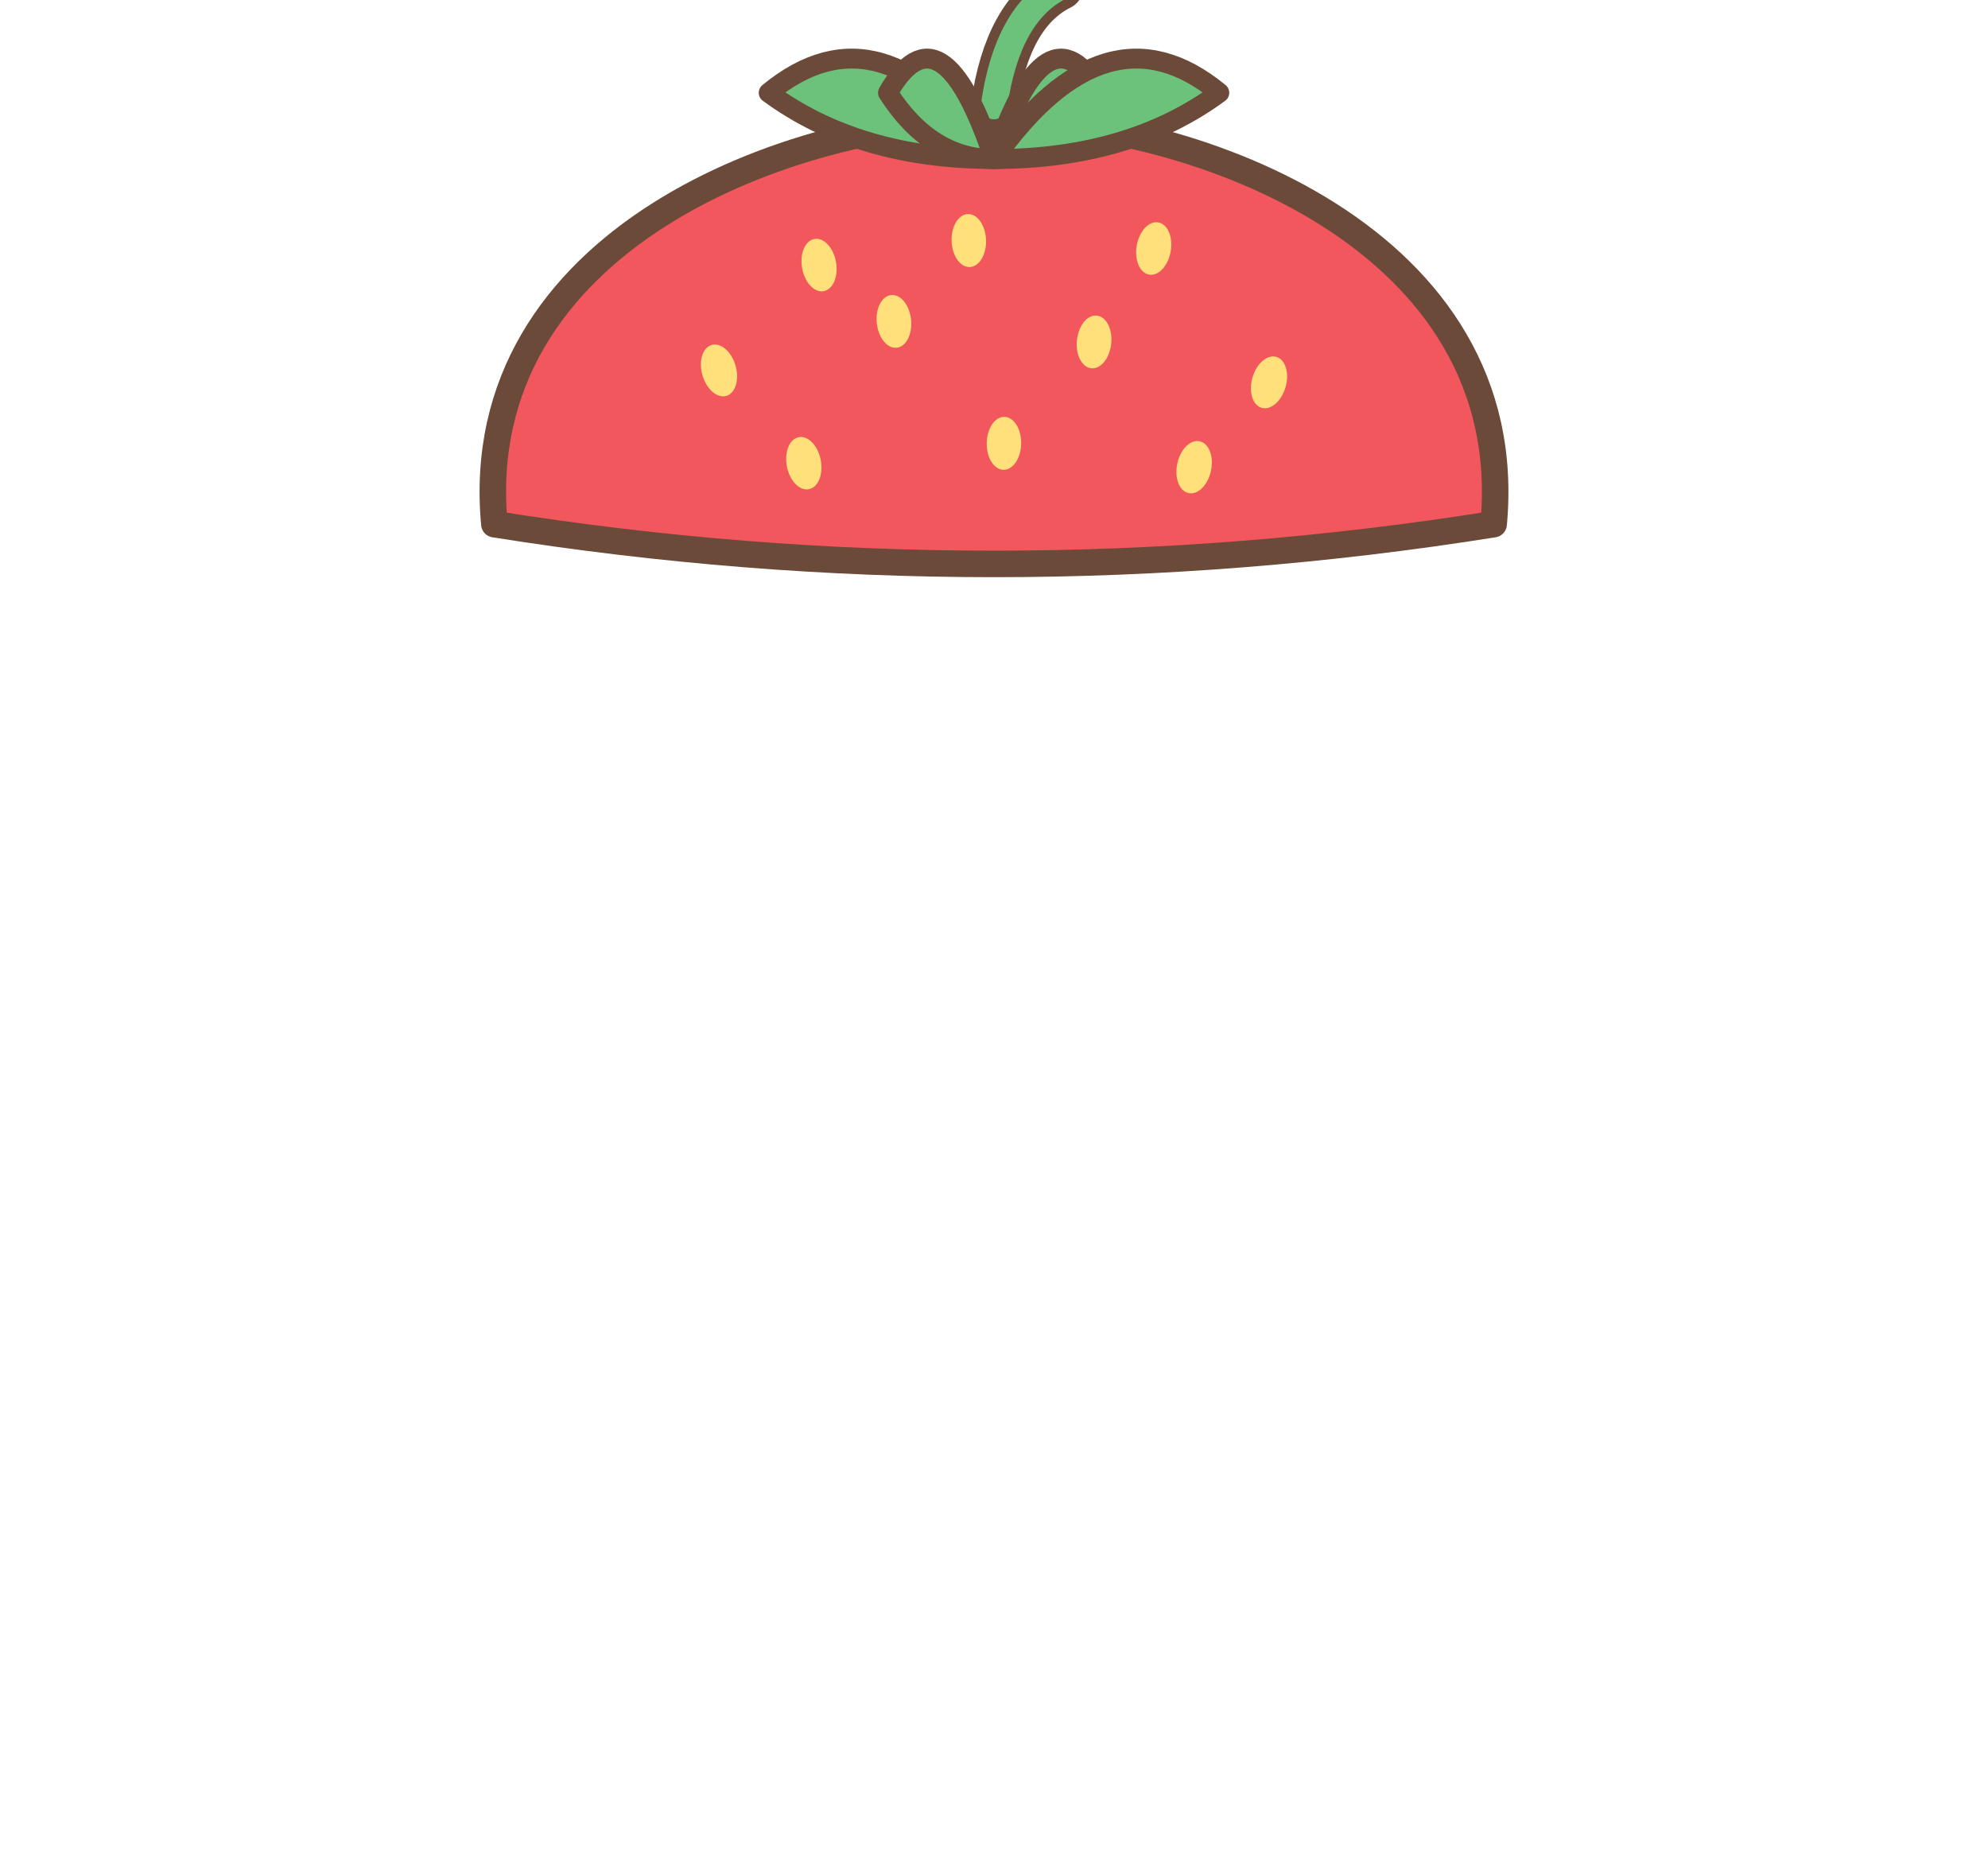
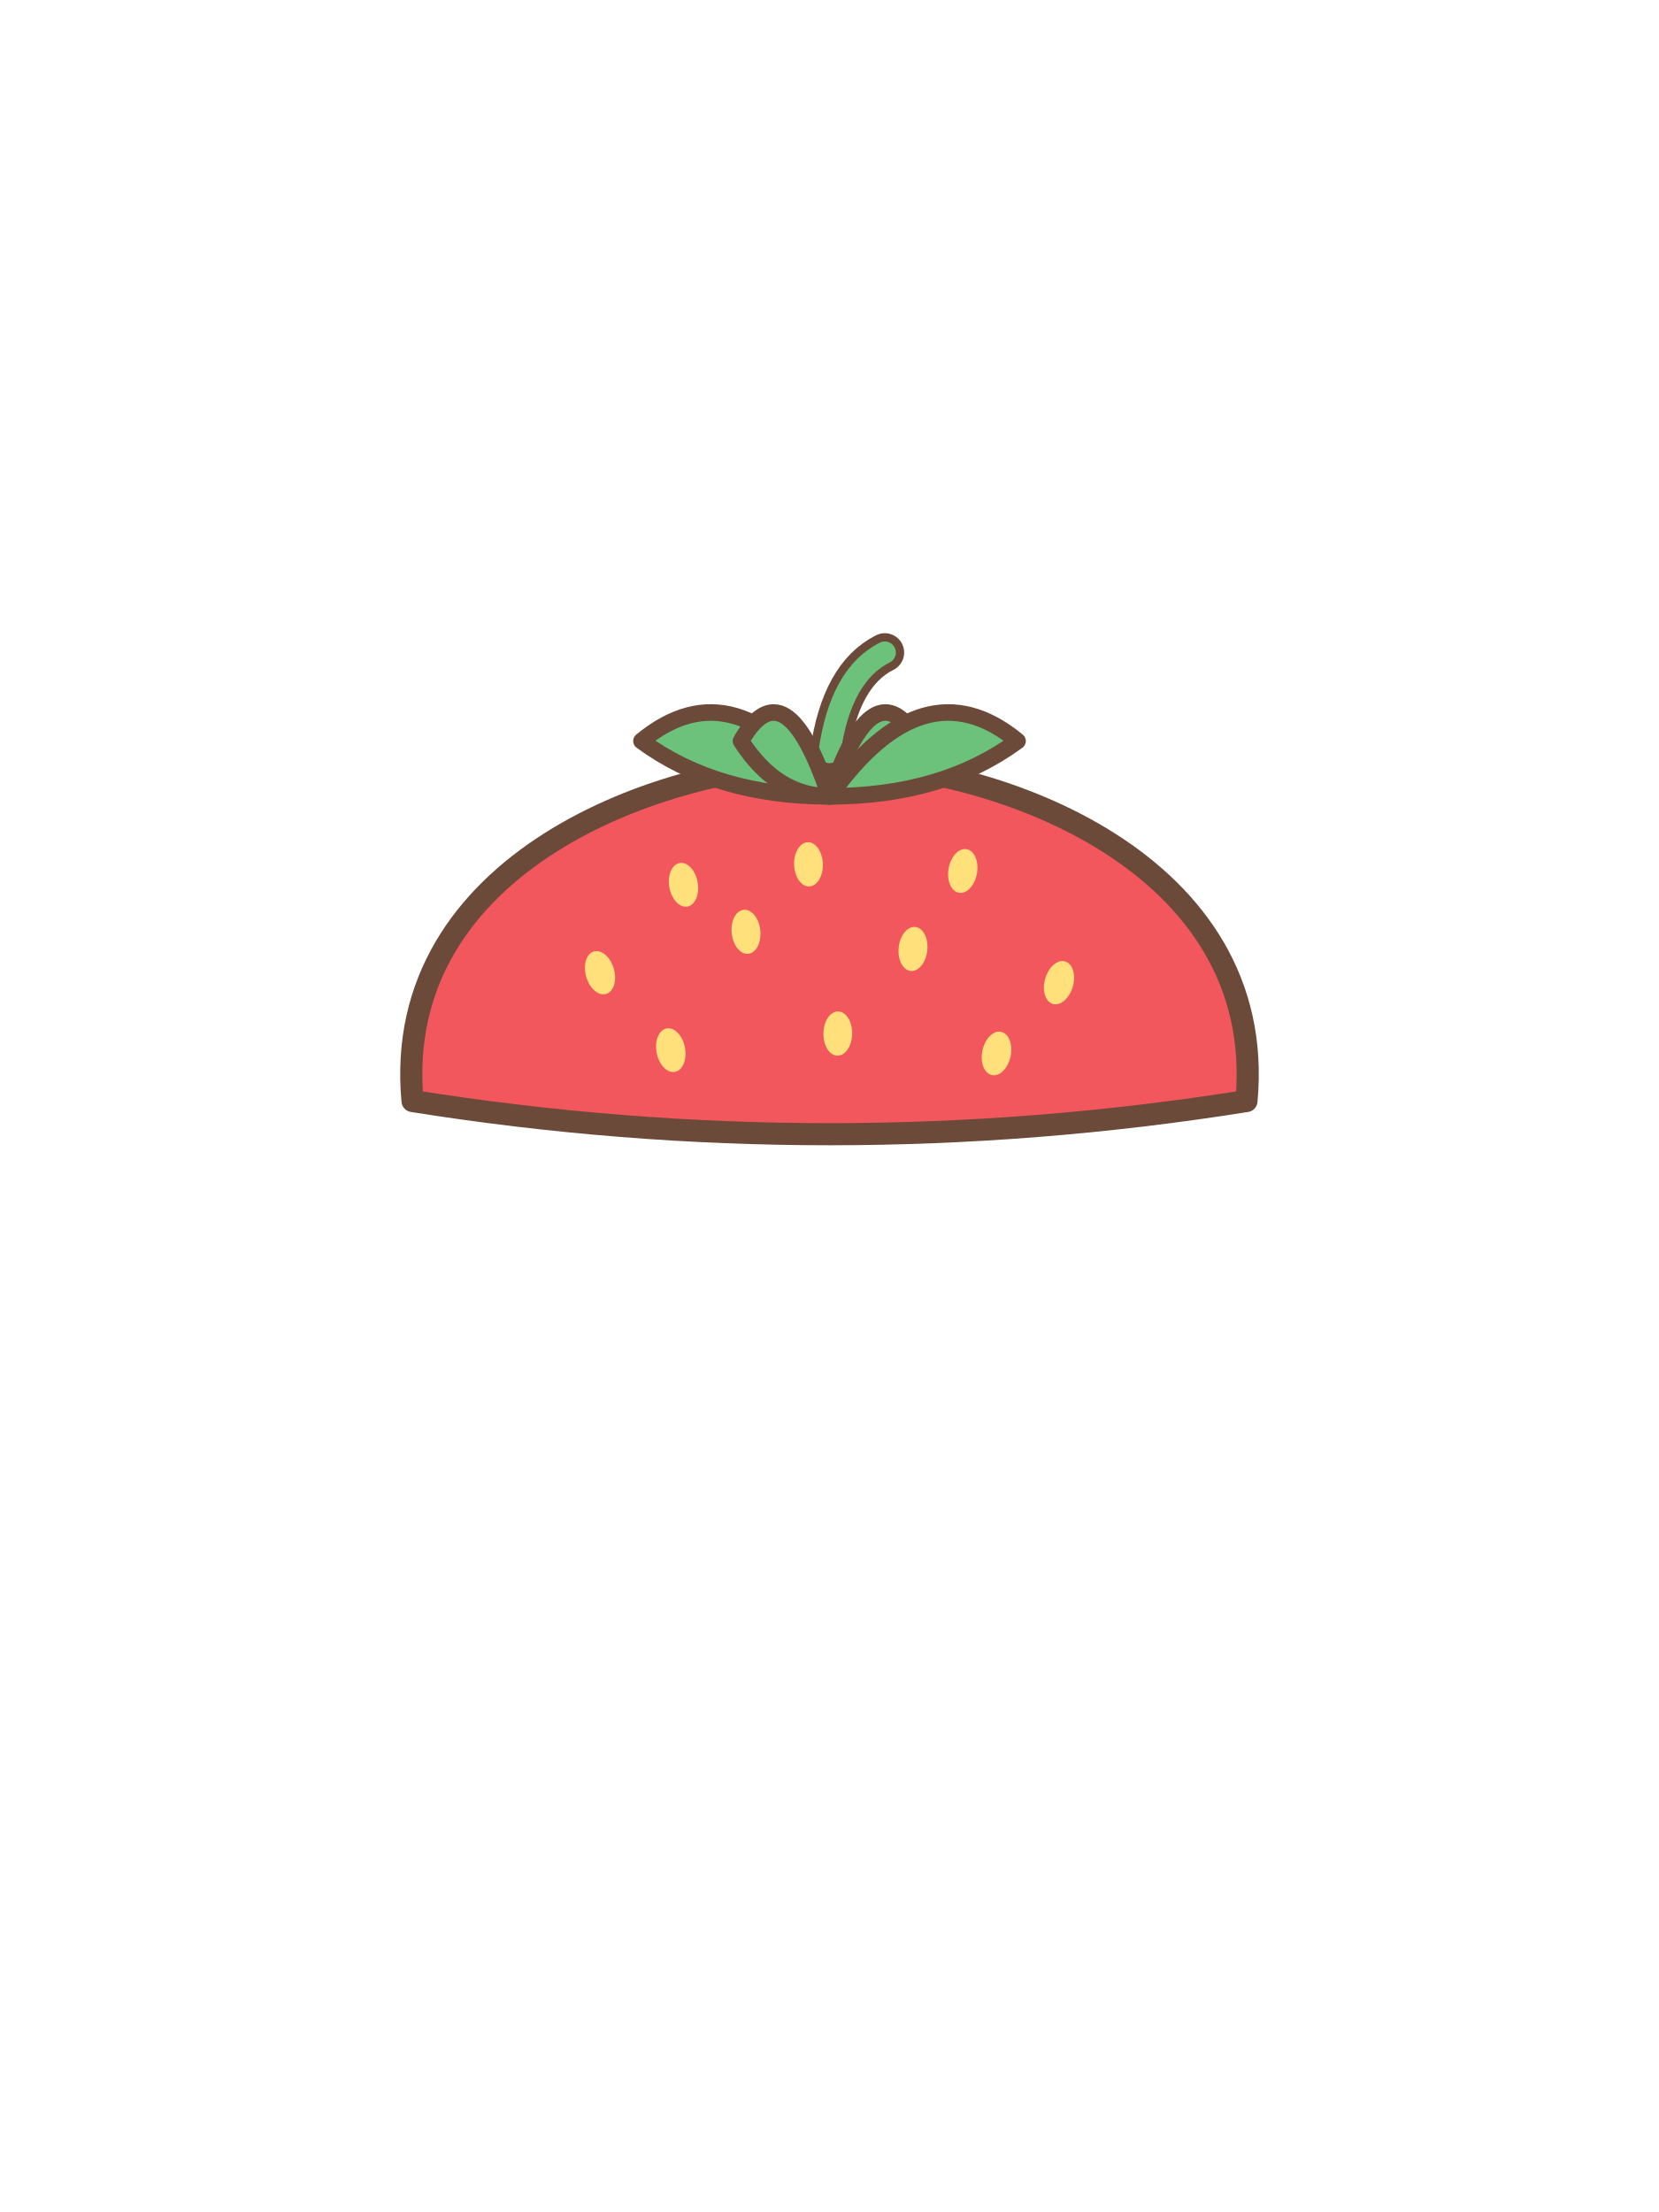
- <svg xmlns="http://www.w3.org/2000/svg" viewBox="0 0 300 280" width="300" height="280">
+ <svg xmlns="http://www.w3.org/2000/svg" viewBox="0 -120 300 400" width="300" height="400">
  <path d="M74.6 79.1 C 70.6 36.0 119.8 18.0 150 18.0 C 180.2 18.0 229.4 36.0 225.4 79.1 Q 150 91.1 74.6 79.1 Z" fill="#F2575D" stroke="#6B4A3A" stroke-width="4" stroke-linejoin="round" />
  <ellipse cx="108.5" cy="55.9" rx="2.6" ry="4" fill="#FFE07A" transform="rotate(-16 108.5 55.9)" />
  <ellipse cx="134.9" cy="48.5" rx="2.6" ry="4" fill="#FFE07A" transform="rotate(-6 134.9 48.5)" />
  <ellipse cx="165.1" cy="51.6" rx="2.6" ry="4" fill="#FFE07A" transform="rotate(6 165.1 51.6)" />
  <ellipse cx="191.5" cy="57.7" rx="2.6" ry="4" fill="#FFE07A" transform="rotate(16 191.5 57.7)" />
  <ellipse cx="121.3" cy="69.9" rx="2.6" ry="4" fill="#FFE07A" transform="rotate(-11 121.3 69.9)" />
  <ellipse cx="151.5" cy="66.9" rx="2.6" ry="4" fill="#FFE07A" transform="rotate(1 151.5 66.9)" />
  <ellipse cx="180.2" cy="70.5" rx="2.6" ry="4" fill="#FFE07A" transform="rotate(12 180.2 70.5)" />
  <ellipse cx="146.2" cy="36.3" rx="2.6" ry="4" fill="#FFE07A" transform="rotate(-2 146.2 36.3)" />
  <ellipse cx="174.1" cy="37.5" rx="2.6" ry="4" fill="#FFE07A" transform="rotate(10 174.1 37.5)" />
  <ellipse cx="123.6" cy="40.0" rx="2.6" ry="4" fill="#FFE07A" transform="rotate(-10 123.6 40.0)" />
  <path d="M150 16.0 q 2 -14 10 -18" stroke="#6B4A3A" stroke-width="7" fill="none" stroke-linecap="round" />
  <path d="M150 16.0 q 2 -14 10 -18" stroke="#6CC27A" stroke-width="4" fill="none" stroke-linecap="round" />
  <path d="M150 24.0 Q 133.0 0.0 116.0 14.0 Q 129.6 24.0 150 24.0 Z" fill="#6CC27A" stroke="#6B4A3A" stroke-width="3" stroke-linejoin="round" />
  <path d="M150 24.0 Q 142.0 0.0 134.0 14.0 Q 140.4 24.0 150 24.0 Z" fill="#6CC27A" stroke="#6B4A3A" stroke-width="3" stroke-linejoin="round" />
  <path d="M150 24.0 Q 158.0 0.0 166.0 14.0 Q 159.6 24.0 150 24.0 Z" fill="#6CC27A" stroke="#6B4A3A" stroke-width="3" stroke-linejoin="round" />
  <path d="M150 24.0 Q 167.0 0.0 184.0 14.0 Q 170.4 24.0 150 24.0 Z" fill="#6CC27A" stroke="#6B4A3A" stroke-width="3" stroke-linejoin="round" />
</svg>
